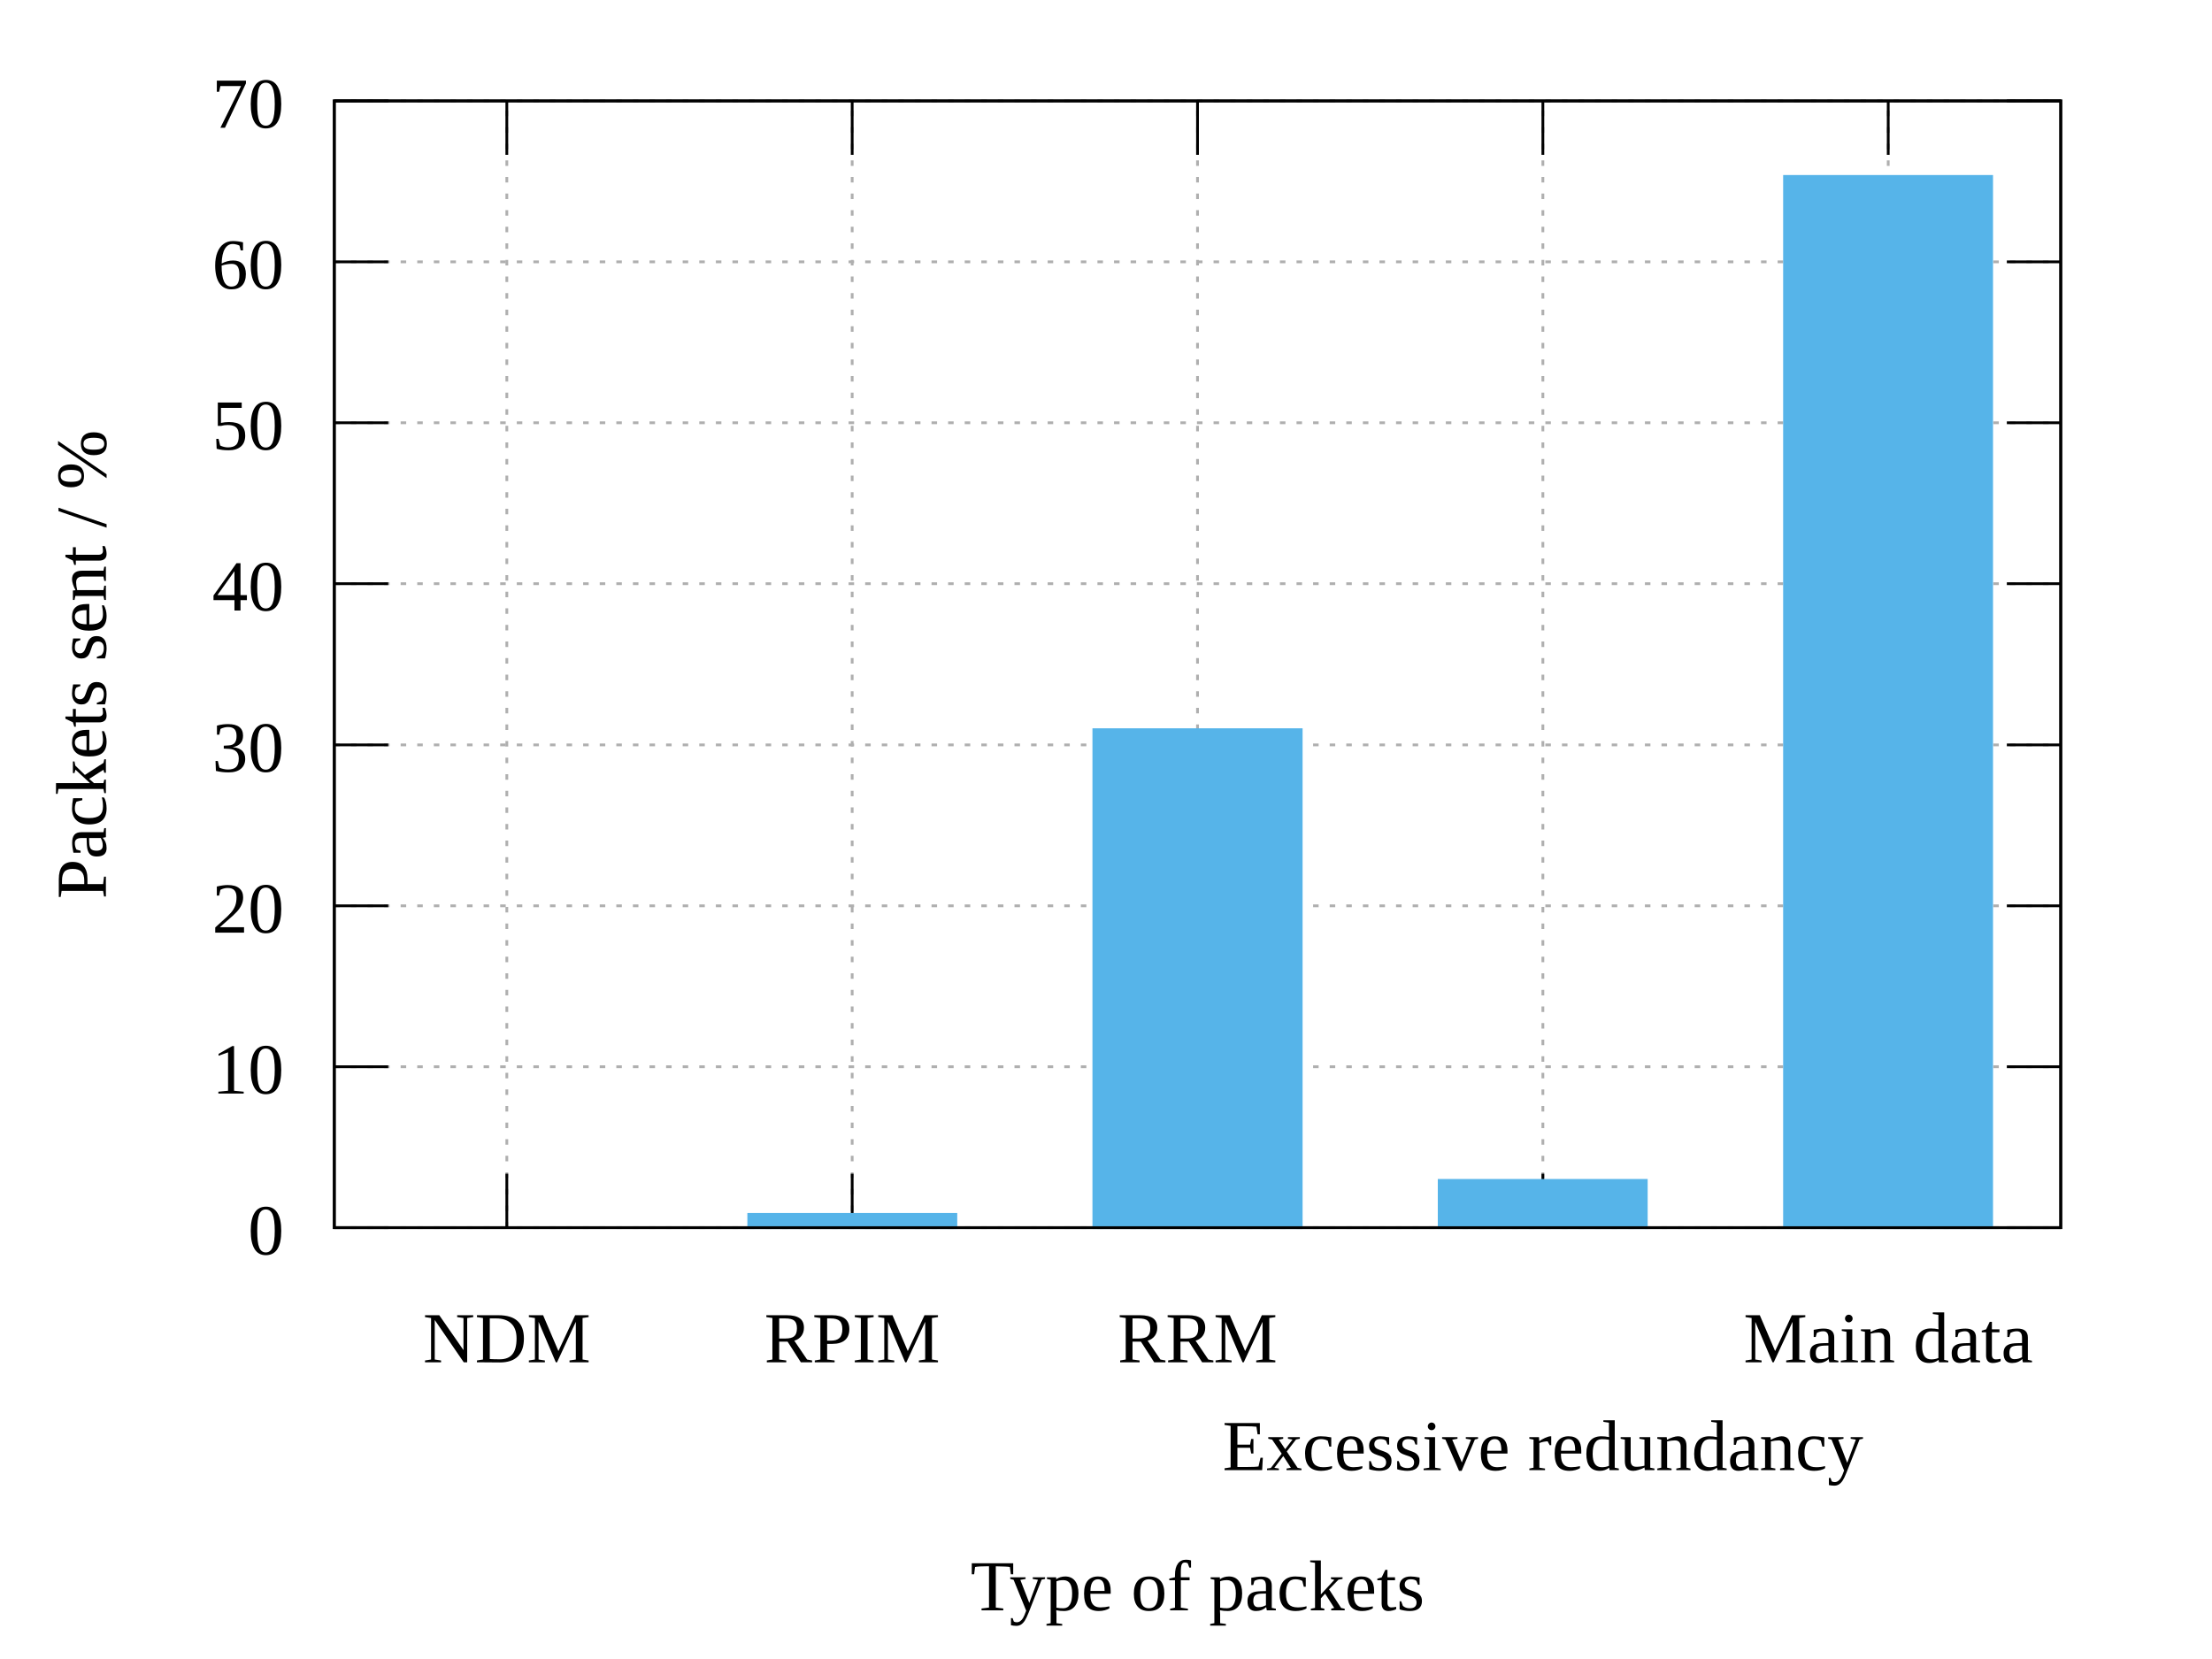
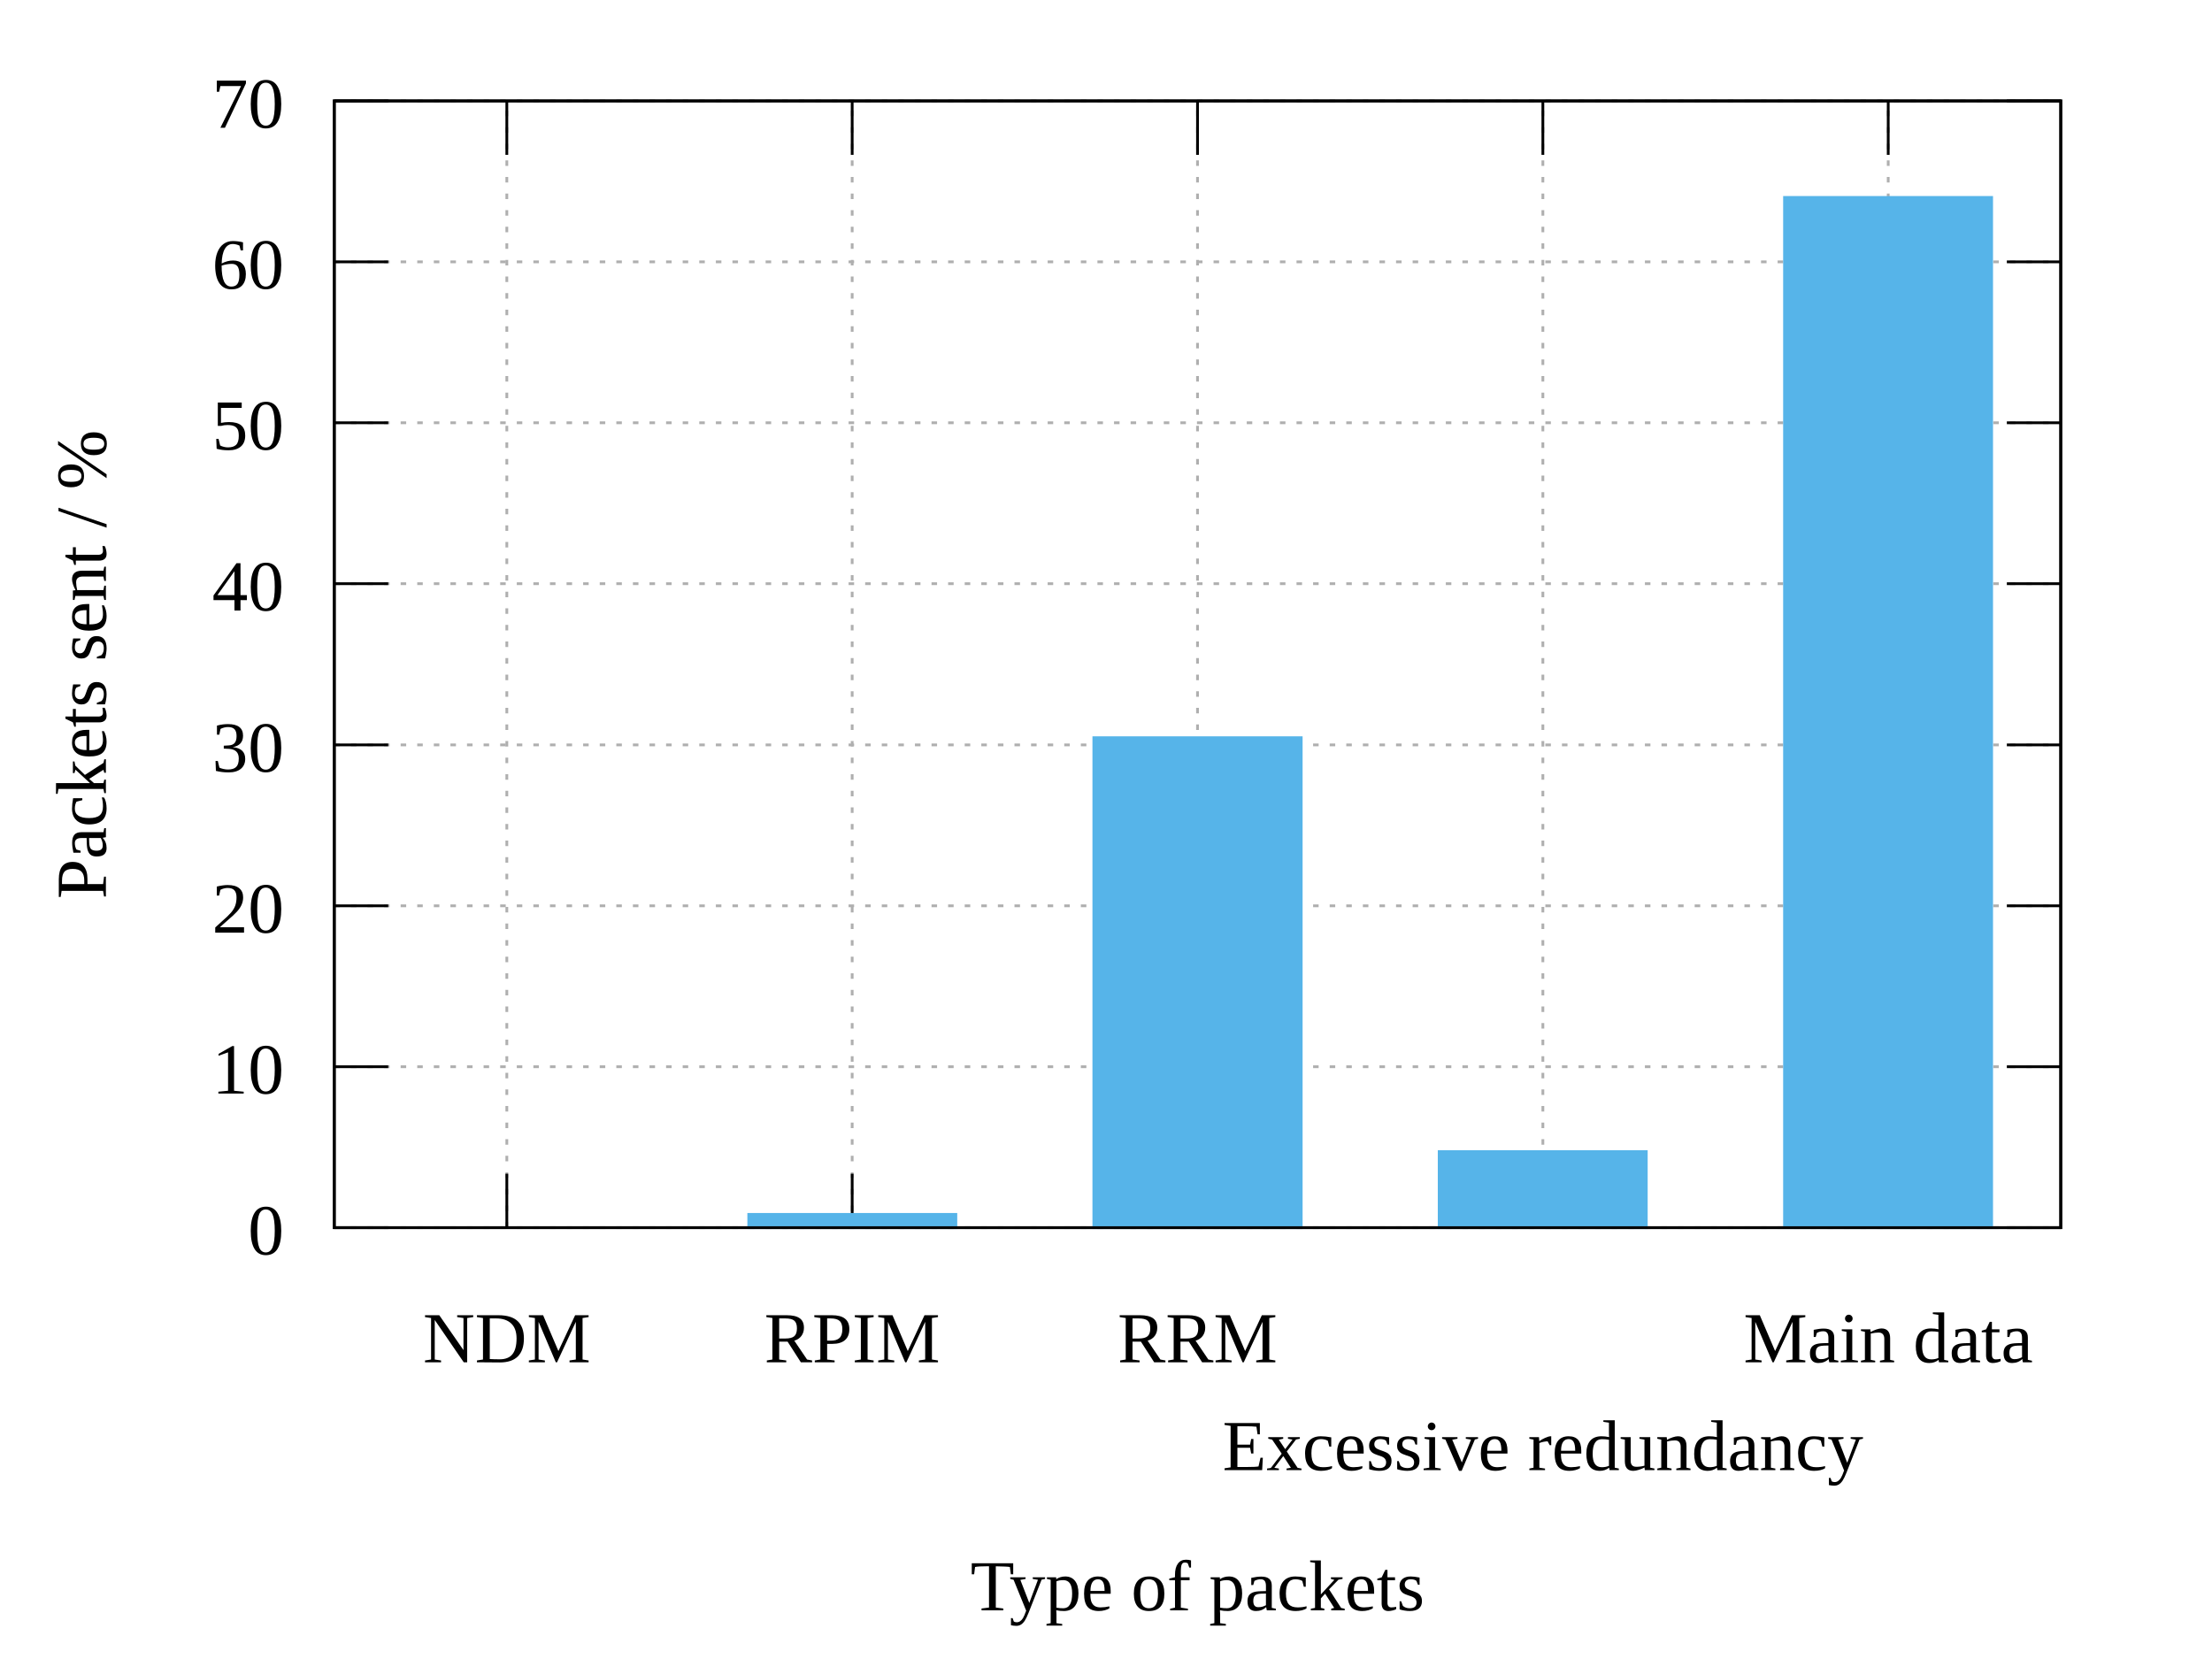
<svg xmlns="http://www.w3.org/2000/svg" xmlns:xlink="http://www.w3.org/1999/xlink" width="800" height="600" viewBox="0 0 800 600">
  <g id="gnuplot_canvas">
    <rect x="0" y="0" width="800" height="600" fill="none" />
    <defs>
      <circle id="gpDot" r="0.5" stroke-width="0.5" />
      <path id="gpPt0" stroke-width="0.103" stroke="currentColor" d="M-1,0 h2 M0,-1 v2" />
      <path id="gpPt1" stroke-width="0.103" stroke="currentColor" d="M-1,-1 L1,1 M1,-1 L-1,1" />
      <path id="gpPt2" stroke-width="0.103" stroke="currentColor" d="M-1,0 L1,0 M0,-1 L0,1 M-1,-1 L1,1 M-1,1 L1,-1" />
      <rect id="gpPt3" stroke-width="0.103" stroke="currentColor" x="-1" y="-1" width="2" height="2" />
      <rect id="gpPt4" stroke-width="0.103" stroke="currentColor" fill="currentColor" x="-1" y="-1" width="2" height="2" />
      <circle id="gpPt5" stroke-width="0.103" stroke="currentColor" cx="0" cy="0" r="1" />
      <use xlink:href="#gpPt5" id="gpPt6" fill="currentColor" stroke="none" />
      <path id="gpPt7" stroke-width="0.103" stroke="currentColor" d="M0,-1.33 L-1.33,0.67 L1.33,0.67 z" />
      <use xlink:href="#gpPt7" id="gpPt8" fill="currentColor" stroke="none" />
      <use xlink:href="#gpPt7" id="gpPt9" stroke="currentColor" transform="rotate(180)" />
      <use xlink:href="#gpPt9" id="gpPt10" fill="currentColor" stroke="none" />
      <use xlink:href="#gpPt3" id="gpPt11" stroke="currentColor" transform="rotate(45)" />
      <use xlink:href="#gpPt11" id="gpPt12" fill="currentColor" stroke="none" />
      <path id="gpPt13" stroke-width="0.103" stroke="currentColor" d="M0,1.330 L1.265,0.411 L0.782,-1.067 L-0.782,-1.076 L-1.265,0.411 z" />
      <use xlink:href="#gpPt13" id="gpPt14" fill="currentColor" stroke="none" />
      <filter id="textbox" filterUnits="objectBoundingBox" x="0" y="0" height="1" width="1">
        <feFlood flood-color="white" flood-opacity="1" result="bgnd" />
        <feComposite in="SourceGraphic" in2="bgnd" operator="atop" />
      </filter>
      <filter id="greybox" filterUnits="objectBoundingBox" x="0" y="0" height="1" width="1">
        <feFlood flood-color="lightgrey" flood-opacity="1" result="grey" />
        <feComposite in="SourceGraphic" in2="grey" operator="atop" />
      </filter>
    </defs>
    <g fill="none" color="white" stroke="currentColor" stroke-width="1.00" stroke-linecap="butt" stroke-linejoin="miter">
</g>
    <g fill="none" color="black" stroke="currentColor" stroke-width="1.00" stroke-linecap="butt" stroke-linejoin="miter">
</g>
    <g fill="none" color="gray" stroke="currentColor" stroke-width="1.00" stroke-linecap="butt" stroke-linejoin="miter">
      <path stroke="rgb(175, 175, 175)" stroke-dasharray="2,4" class="gridline" d="M120.9,444.0 L745.3,444.0  " />
    </g>
    <g fill="none" color="black" stroke="currentColor" stroke-width="1.00" stroke-linecap="butt" stroke-linejoin="miter">
      <path stroke="black" d="M120.9,444.0 L140.4,444.0 M745.3,444.0 L725.8,444.0  " />
      <g transform="translate(102.7,453.7)" stroke="none" fill="black" font-family="Times New Roman" font-size="26.00" text-anchor="end">
        <text>
          <tspan font-family="Times New Roman">0</tspan>
        </text>
      </g>
    </g>
    <g fill="none" color="black" stroke="currentColor" stroke-width="1.00" stroke-linecap="butt" stroke-linejoin="miter">
</g>
    <g fill="none" color="gray" stroke="currentColor" stroke-width="1.00" stroke-linecap="butt" stroke-linejoin="miter">
      <path stroke="rgb(175, 175, 175)" stroke-dasharray="2,4" class="gridline" d="M120.9,385.8 L745.3,385.8  " />
    </g>
    <g fill="none" color="black" stroke="currentColor" stroke-width="1.00" stroke-linecap="butt" stroke-linejoin="miter">
      <path stroke="black" d="M120.9,385.8 L140.4,385.8 M745.3,385.8 L725.8,385.8  " />
      <g transform="translate(102.7,395.5)" stroke="none" fill="black" font-family="Times New Roman" font-size="26.00" text-anchor="end">
        <text>
          <tspan font-family="Times New Roman">10</tspan>
        </text>
      </g>
    </g>
    <g fill="none" color="black" stroke="currentColor" stroke-width="1.00" stroke-linecap="butt" stroke-linejoin="miter">
</g>
    <g fill="none" color="gray" stroke="currentColor" stroke-width="1.00" stroke-linecap="butt" stroke-linejoin="miter">
      <path stroke="rgb(175, 175, 175)" stroke-dasharray="2,4" class="gridline" d="M120.9,327.6 L745.3,327.6  " />
    </g>
    <g fill="none" color="black" stroke="currentColor" stroke-width="1.00" stroke-linecap="butt" stroke-linejoin="miter">
      <path stroke="black" d="M120.9,327.6 L140.4,327.6 M745.3,327.6 L725.8,327.6  " />
      <g transform="translate(102.7,337.3)" stroke="none" fill="black" font-family="Times New Roman" font-size="26.00" text-anchor="end">
        <text>
          <tspan font-family="Times New Roman">20</tspan>
        </text>
      </g>
    </g>
    <g fill="none" color="black" stroke="currentColor" stroke-width="1.00" stroke-linecap="butt" stroke-linejoin="miter">
</g>
    <g fill="none" color="gray" stroke="currentColor" stroke-width="1.00" stroke-linecap="butt" stroke-linejoin="miter">
      <path stroke="rgb(175, 175, 175)" stroke-dasharray="2,4" class="gridline" d="M120.9,269.4 L745.3,269.4  " />
    </g>
    <g fill="none" color="black" stroke="currentColor" stroke-width="1.00" stroke-linecap="butt" stroke-linejoin="miter">
      <path stroke="black" d="M120.9,269.4 L140.4,269.4 M745.3,269.4 L725.8,269.4  " />
      <g transform="translate(102.7,279.1)" stroke="none" fill="black" font-family="Times New Roman" font-size="26.00" text-anchor="end">
        <text>
          <tspan font-family="Times New Roman">30</tspan>
        </text>
      </g>
    </g>
    <g fill="none" color="black" stroke="currentColor" stroke-width="1.00" stroke-linecap="butt" stroke-linejoin="miter">
</g>
    <g fill="none" color="gray" stroke="currentColor" stroke-width="1.00" stroke-linecap="butt" stroke-linejoin="miter">
      <path stroke="rgb(175, 175, 175)" stroke-dasharray="2,4" class="gridline" d="M120.9,211.1 L745.3,211.1  " />
    </g>
    <g fill="none" color="black" stroke="currentColor" stroke-width="1.00" stroke-linecap="butt" stroke-linejoin="miter">
      <path stroke="black" d="M120.9,211.1 L140.4,211.1 M745.3,211.1 L725.8,211.1  " />
      <g transform="translate(102.7,220.8)" stroke="none" fill="black" font-family="Times New Roman" font-size="26.00" text-anchor="end">
        <text>
          <tspan font-family="Times New Roman">40</tspan>
        </text>
      </g>
    </g>
    <g fill="none" color="black" stroke="currentColor" stroke-width="1.00" stroke-linecap="butt" stroke-linejoin="miter">
</g>
    <g fill="none" color="gray" stroke="currentColor" stroke-width="1.00" stroke-linecap="butt" stroke-linejoin="miter">
      <path stroke="rgb(175, 175, 175)" stroke-dasharray="2,4" class="gridline" d="M120.9,152.9 L745.3,152.9  " />
    </g>
    <g fill="none" color="black" stroke="currentColor" stroke-width="1.00" stroke-linecap="butt" stroke-linejoin="miter">
      <path stroke="black" d="M120.9,152.9 L140.4,152.9 M745.3,152.9 L725.8,152.9  " />
      <g transform="translate(102.7,162.6)" stroke="none" fill="black" font-family="Times New Roman" font-size="26.00" text-anchor="end">
        <text>
          <tspan font-family="Times New Roman">50</tspan>
        </text>
      </g>
    </g>
    <g fill="none" color="black" stroke="currentColor" stroke-width="1.00" stroke-linecap="butt" stroke-linejoin="miter">
</g>
    <g fill="none" color="gray" stroke="currentColor" stroke-width="1.00" stroke-linecap="butt" stroke-linejoin="miter">
      <path stroke="rgb(175, 175, 175)" stroke-dasharray="2,4" class="gridline" d="M120.9,94.7 L745.3,94.7  " />
    </g>
    <g fill="none" color="black" stroke="currentColor" stroke-width="1.00" stroke-linecap="butt" stroke-linejoin="miter">
      <path stroke="black" d="M120.9,94.7 L140.4,94.7 M745.3,94.7 L725.8,94.7  " />
      <g transform="translate(102.7,104.4)" stroke="none" fill="black" font-family="Times New Roman" font-size="26.00" text-anchor="end">
        <text>
          <tspan font-family="Times New Roman">60</tspan>
        </text>
      </g>
    </g>
    <g fill="none" color="black" stroke="currentColor" stroke-width="1.00" stroke-linecap="butt" stroke-linejoin="miter">
</g>
    <g fill="none" color="gray" stroke="currentColor" stroke-width="1.00" stroke-linecap="butt" stroke-linejoin="miter">
      <path stroke="rgb(175, 175, 175)" stroke-dasharray="2,4" class="gridline" d="M120.9,36.5 L745.3,36.5  " />
    </g>
    <g fill="none" color="black" stroke="currentColor" stroke-width="1.00" stroke-linecap="butt" stroke-linejoin="miter">
      <path stroke="black" d="M120.9,36.5 L140.4,36.5 M745.3,36.5 L725.8,36.5  " />
      <g transform="translate(102.7,46.2)" stroke="none" fill="black" font-family="Times New Roman" font-size="26.00" text-anchor="end">
        <text>
          <tspan font-family="Times New Roman">70</tspan>
        </text>
      </g>
    </g>
    <g fill="none" color="black" stroke="currentColor" stroke-width="1.00" stroke-linecap="butt" stroke-linejoin="miter">
</g>
    <g fill="none" color="gray" stroke="currentColor" stroke-width="1.00" stroke-linecap="butt" stroke-linejoin="miter">
      <path stroke="rgb(175, 175, 175)" stroke-dasharray="2,4" class="gridline" d="M183.3,444.0 L183.3,36.5  " />
    </g>
    <g fill="none" color="black" stroke="currentColor" stroke-width="1.00" stroke-linecap="butt" stroke-linejoin="miter">
      <path stroke="black" d="M183.3,444.0 L183.3,424.5 M183.3,36.5 L183.3,56.0  " />
      <g transform="translate(183.3,492.7)" stroke="none" fill="black" font-family="Times New Roman" font-size="26.00" text-anchor="middle">
        <text>
          <tspan font-family="Times New Roman">NDM</tspan>
        </text>
      </g>
    </g>
    <g fill="none" color="black" stroke="currentColor" stroke-width="1.00" stroke-linecap="butt" stroke-linejoin="miter">
</g>
    <g fill="none" color="gray" stroke="currentColor" stroke-width="1.00" stroke-linecap="butt" stroke-linejoin="miter">
      <path stroke="rgb(175, 175, 175)" stroke-dasharray="2,4" class="gridline" d="M308.2,444.0 L308.2,36.5  " />
    </g>
    <g fill="none" color="black" stroke="currentColor" stroke-width="1.00" stroke-linecap="butt" stroke-linejoin="miter">
      <path stroke="black" d="M308.2,444.0 L308.2,424.5 M308.2,36.5 L308.2,56.0  " />
      <g transform="translate(308.2,492.7)" stroke="none" fill="black" font-family="Times New Roman" font-size="26.00" text-anchor="middle">
        <text>
          <tspan font-family="Times New Roman">RPIM</tspan>
        </text>
      </g>
    </g>
    <g fill="none" color="black" stroke="currentColor" stroke-width="1.00" stroke-linecap="butt" stroke-linejoin="miter">
</g>
    <g fill="none" color="gray" stroke="currentColor" stroke-width="1.00" stroke-linecap="butt" stroke-linejoin="miter">
      <path stroke="rgb(175, 175, 175)" stroke-dasharray="2,4" class="gridline" d="M433.1,444.0 L433.1,36.5  " />
    </g>
    <g fill="none" color="black" stroke="currentColor" stroke-width="1.00" stroke-linecap="butt" stroke-linejoin="miter">
      <path stroke="black" d="M433.1,444.0 L433.1,424.5 M433.1,36.5 L433.1,56.0  " />
      <g transform="translate(433.1,492.7)" stroke="none" fill="black" font-family="Times New Roman" font-size="26.00" text-anchor="middle">
        <text>
          <tspan font-family="Times New Roman">RRM</tspan>
        </text>
      </g>
    </g>
    <g fill="none" color="black" stroke="currentColor" stroke-width="1.00" stroke-linecap="butt" stroke-linejoin="miter">
</g>
    <g fill="none" color="gray" stroke="currentColor" stroke-width="1.00" stroke-linecap="butt" stroke-linejoin="miter">
      <path stroke="rgb(175, 175, 175)" stroke-dasharray="2,4" class="gridline" d="M558.0,444.0 L558.0,36.5  " />
    </g>
    <g fill="none" color="black" stroke="currentColor" stroke-width="1.00" stroke-linecap="butt" stroke-linejoin="miter">
      <path stroke="black" d="M558.0,444.0 L558.0,424.5 M558.0,36.5 L558.0,56.0  " />
      <g transform="translate(558.0,492.7)" stroke="none" fill="black" font-family="Times New Roman" font-size="26.00" text-anchor="middle">
        <text />
      </g>
      <g transform="translate(558.0,531.7)" stroke="none" fill="black" font-family="Times New Roman" font-size="26.00" text-anchor="middle">
        <text>
          <tspan font-family="Times New Roman">Excessive redundancy</tspan>
        </text>
      </g>
    </g>
    <g fill="none" color="black" stroke="currentColor" stroke-width="1.00" stroke-linecap="butt" stroke-linejoin="miter">
</g>
    <g fill="none" color="gray" stroke="currentColor" stroke-width="1.00" stroke-linecap="butt" stroke-linejoin="miter">
      <path stroke="rgb(175, 175, 175)" stroke-dasharray="2,4" class="gridline" d="M682.9,444.0 L682.9,56.0 L682.9,36.5  " />
    </g>
    <g fill="none" color="black" stroke="currentColor" stroke-width="1.00" stroke-linecap="butt" stroke-linejoin="miter">
      <path stroke="black" d="M682.9,444.0 L682.9,424.5 M682.9,36.5 L682.9,56.0  " />
      <g transform="translate(682.9,492.7)" stroke="none" fill="black" font-family="Times New Roman" font-size="26.00" text-anchor="middle">
        <text>
          <tspan font-family="Times New Roman">Main data</tspan>
        </text>
      </g>
    </g>
    <g fill="none" color="black" stroke="currentColor" stroke-width="1.00" stroke-linecap="butt" stroke-linejoin="miter">
</g>
    <g fill="none" color="black" stroke="currentColor" stroke-width="1.00" stroke-linecap="butt" stroke-linejoin="miter">
      <path stroke="black" d="M120.9,36.5 L120.9,444.0 L745.3,444.0 L745.3,36.5 L120.9,36.5 Z  " />
    </g>
    <g fill="none" color="black" stroke="currentColor" stroke-width="1.00" stroke-linecap="butt" stroke-linejoin="miter">
      <g transform="translate(38.3,240.3) rotate(270)" stroke="none" fill="black" font-family="Times New Roman" font-size="26.00" text-anchor="middle">
        <text>
          <tspan font-family="Times New Roman">Packets sent / %</tspan>
        </text>
      </g>
    </g>
    <g fill="none" color="black" stroke="currentColor" stroke-width="1.00" stroke-linecap="butt" stroke-linejoin="miter">
      <g transform="translate(433.1,582.4)" stroke="none" fill="black" font-family="Times New Roman" font-size="26.00" text-anchor="middle">
        <text>
          <tspan font-family="Times New Roman">Type of packets</tspan>
        </text>
      </g>
    </g>
    <g fill="none" color="black" stroke="currentColor" stroke-width="1.00" stroke-linecap="butt" stroke-linejoin="miter">
</g>
    <g id="gnuplot_plot_1">
      <g fill="none" color="black" stroke="currentColor" stroke-width="1.00" stroke-linecap="butt" stroke-linejoin="miter">
        <g stroke="none" shape-rendering="crispEdges">
          <polygon fill="rgb( 86, 180, 233)" points="270.8,444.0 345.8,444.0 345.8,439.1 270.8,439.1 " />
        </g>
        <path stroke="rgb( 86, 180, 233)" d="M270.8,444.0 L270.8,439.2 L345.7,439.2 L345.7,444.0 L270.8,444.0 Z  " />
        <g stroke="none" shape-rendering="crispEdges">
-           <polygon fill="rgb( 86, 180, 233)" points="395.6,444.0 470.7,444.0 470.7,263.8 395.6,263.8 " />
-         </g>
-         <path stroke="rgb( 86, 180, 233)" d="M395.6,444.0 L395.6,263.9 L470.6,263.9 L470.6,444.0 L395.6,444.0 Z  " />
-         <g stroke="none" shape-rendering="crispEdges">
-           <polygon fill="rgb( 86, 180, 233)" points="520.5,444.0 595.5,444.0 595.5,426.8 520.5,426.8 " />
-         </g>
-         <path stroke="rgb( 86, 180, 233)" d="M520.5,444.0 L520.5,426.9 L595.4,426.9 L595.4,444.0 L520.5,444.0 Z  " />
-         <g stroke="none" shape-rendering="crispEdges">
-           <polygon fill="rgb( 86, 180, 233)" points="645.4,444.0 720.4,444.0 720.4,63.7 645.4,63.7 " />
-         </g>
-         <path stroke="rgb( 86, 180, 233)" d="M645.4,444.0 L645.4,63.8 L720.3,63.8 L720.3,444.0 L645.4,444.0 Z  " />
+           <polygon fill="rgb( 86, 180, 233)" points="395.6,444.0 470.7,444.0 470.7,266.7 395.6,266.7 " />
+         </g>
+         <path stroke="rgb( 86, 180, 233)" d="M395.6,444.0 L395.6,266.8 L470.6,266.8 L470.6,444.0 L395.6,444.0 Z  " />
+         <g stroke="none" shape-rendering="crispEdges">
+           <polygon fill="rgb( 86, 180, 233)" points="520.5,444.0 595.5,444.0 595.5,416.4 520.5,416.4 " />
+         </g>
+         <path stroke="rgb( 86, 180, 233)" d="M520.5,444.0 L520.5,416.5 L595.4,416.5 L595.4,444.0 L520.5,444.0 Z  " />
+         <g stroke="none" shape-rendering="crispEdges">
+           <polygon fill="rgb( 86, 180, 233)" points="645.4,444.0 720.4,444.0 720.4,71.3 645.4,71.3 " />
+         </g>
+         <path stroke="rgb( 86, 180, 233)" d="M645.4,444.0 L645.4,71.4 L720.3,71.4 L720.3,444.0 L645.4,444.0 Z  " />
      </g>
    </g>
    <g fill="none" color="white" stroke="rgb( 86, 180, 233)" stroke-width="2.00" stroke-linecap="butt" stroke-linejoin="miter">
</g>
    <g fill="none" color="black" stroke="currentColor" stroke-width="2.00" stroke-linecap="butt" stroke-linejoin="miter">
</g>
    <g fill="none" color="black" stroke="black" stroke-width="1.00" stroke-linecap="butt" stroke-linejoin="miter">
</g>
    <g fill="none" color="black" stroke="currentColor" stroke-width="1.00" stroke-linecap="butt" stroke-linejoin="miter">
      <path stroke="black" d="M120.9,36.5 L120.9,444.0 L745.3,444.0 L745.3,36.5 L120.9,36.5 Z  " />
    </g>
    <g fill="none" color="black" stroke="currentColor" stroke-width="1.00" stroke-linecap="butt" stroke-linejoin="miter">
</g>
  </g>
</svg>
